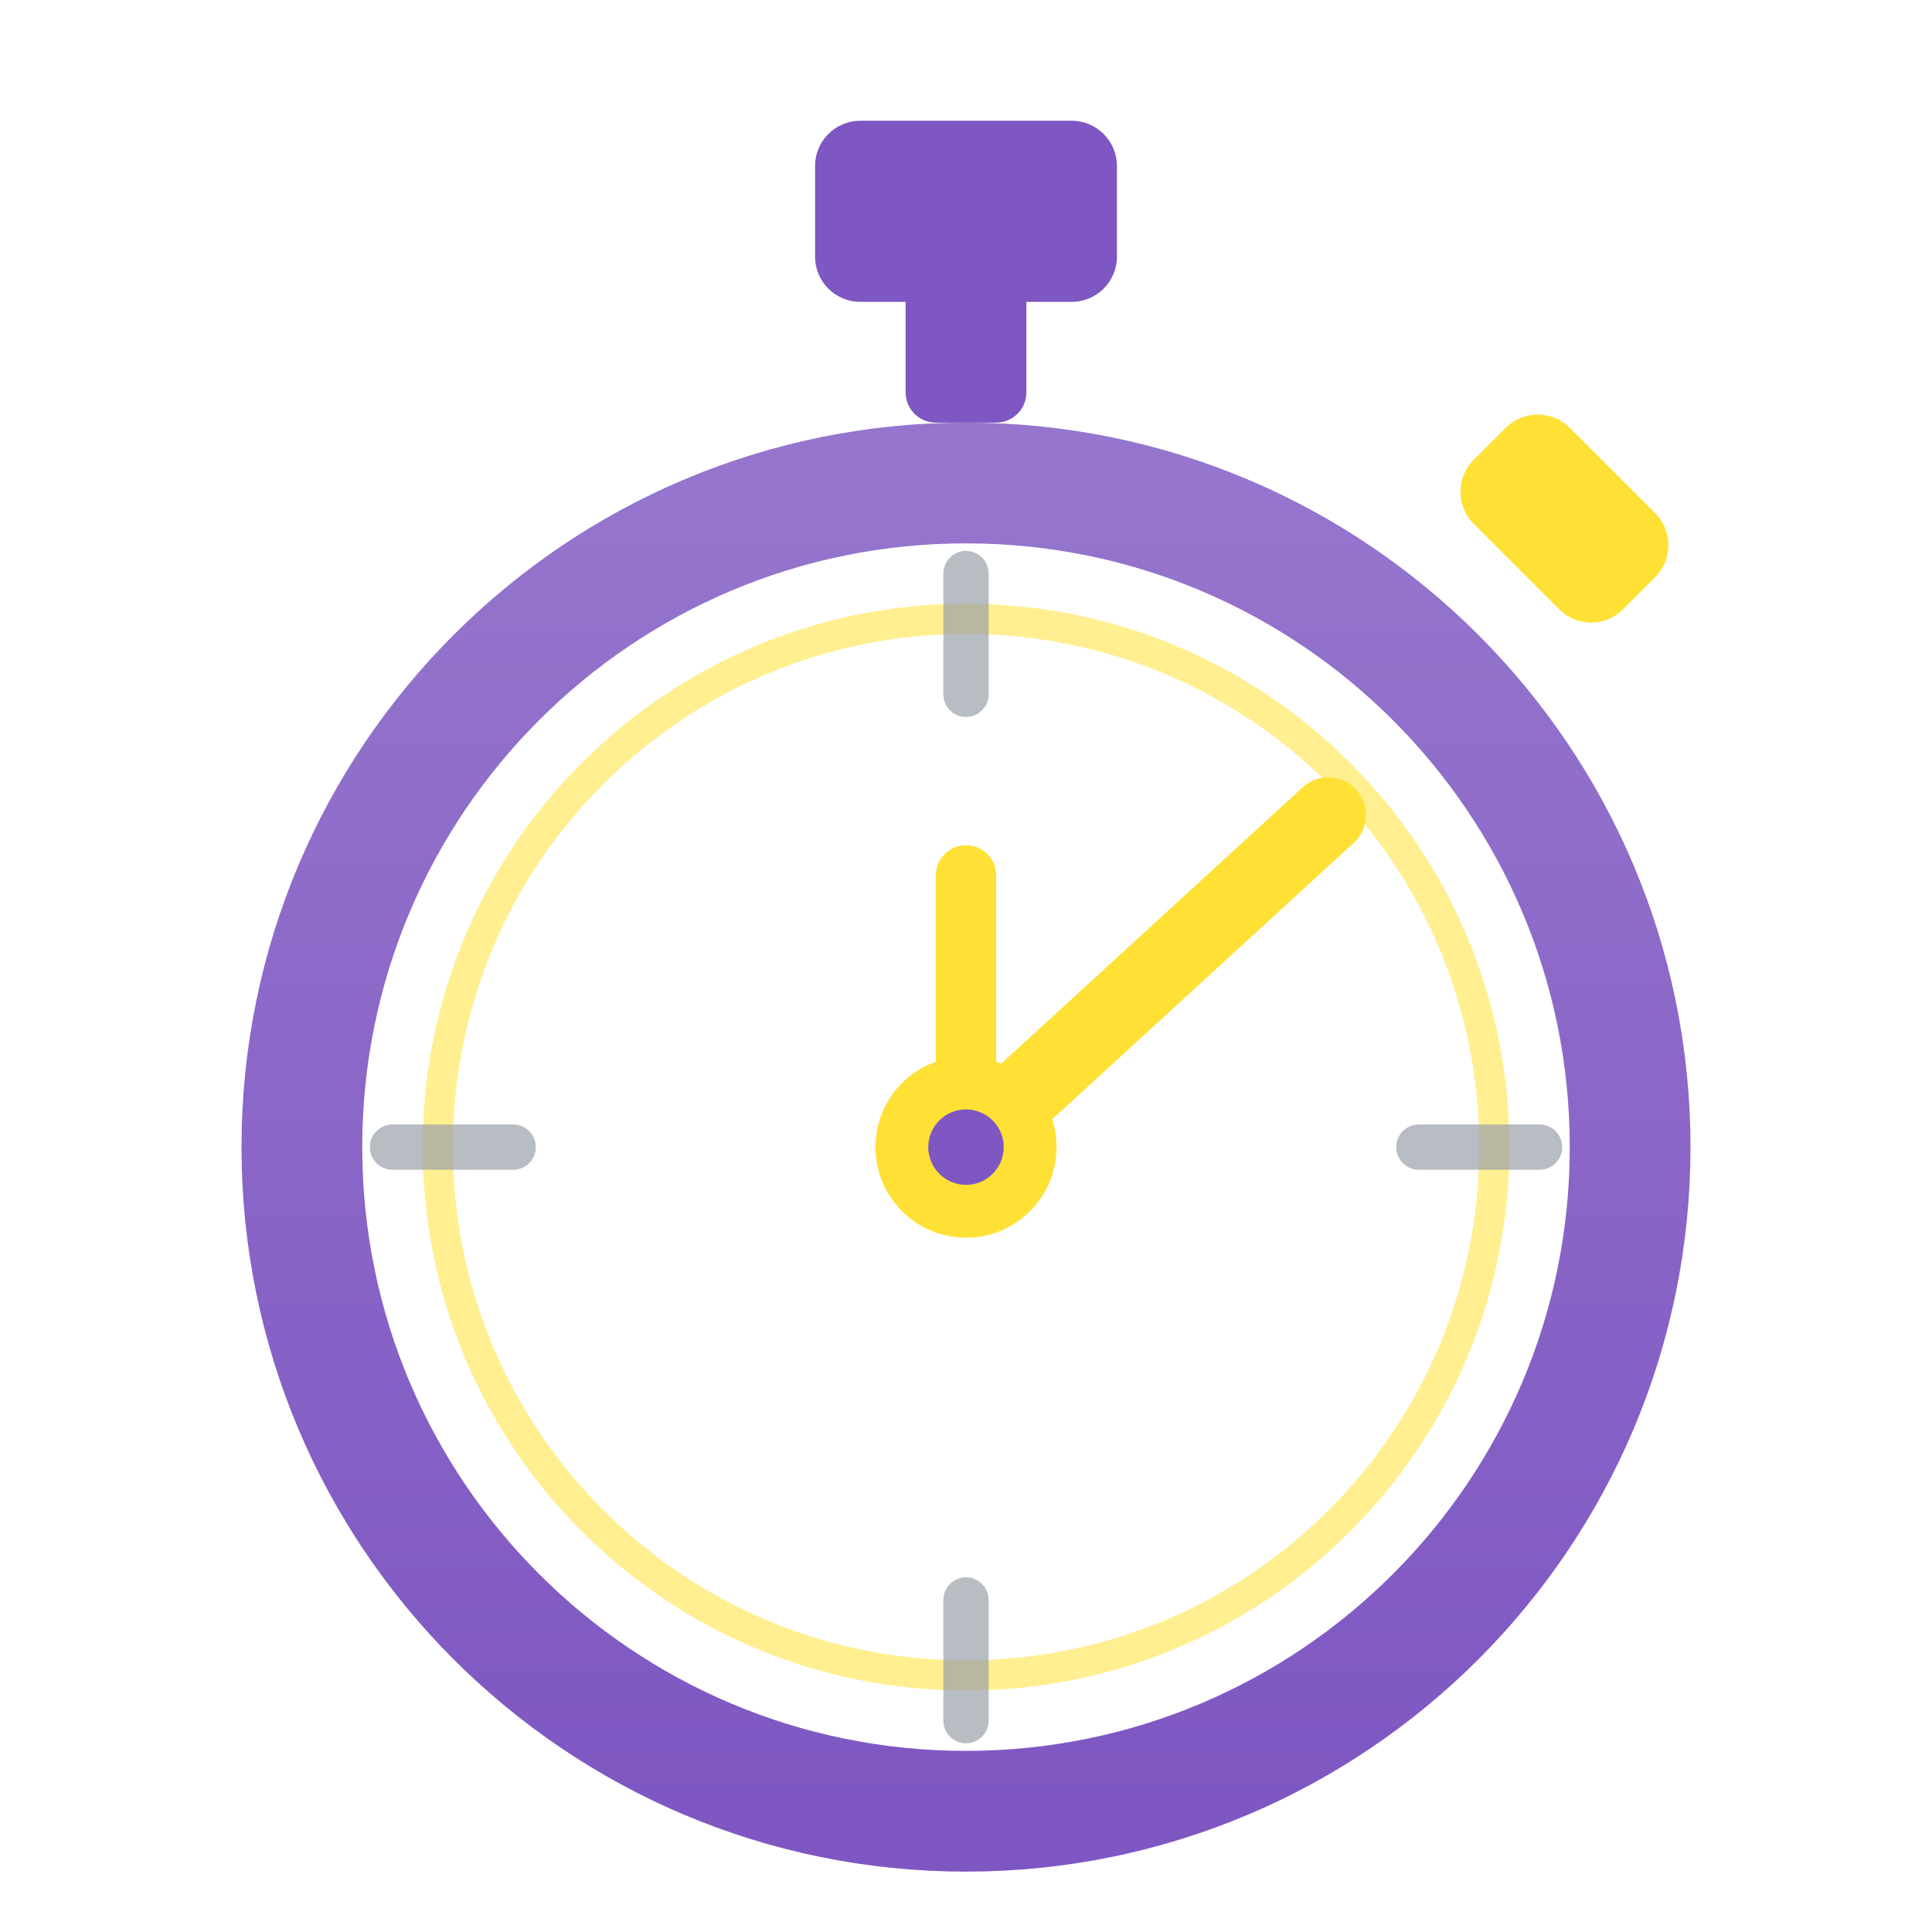
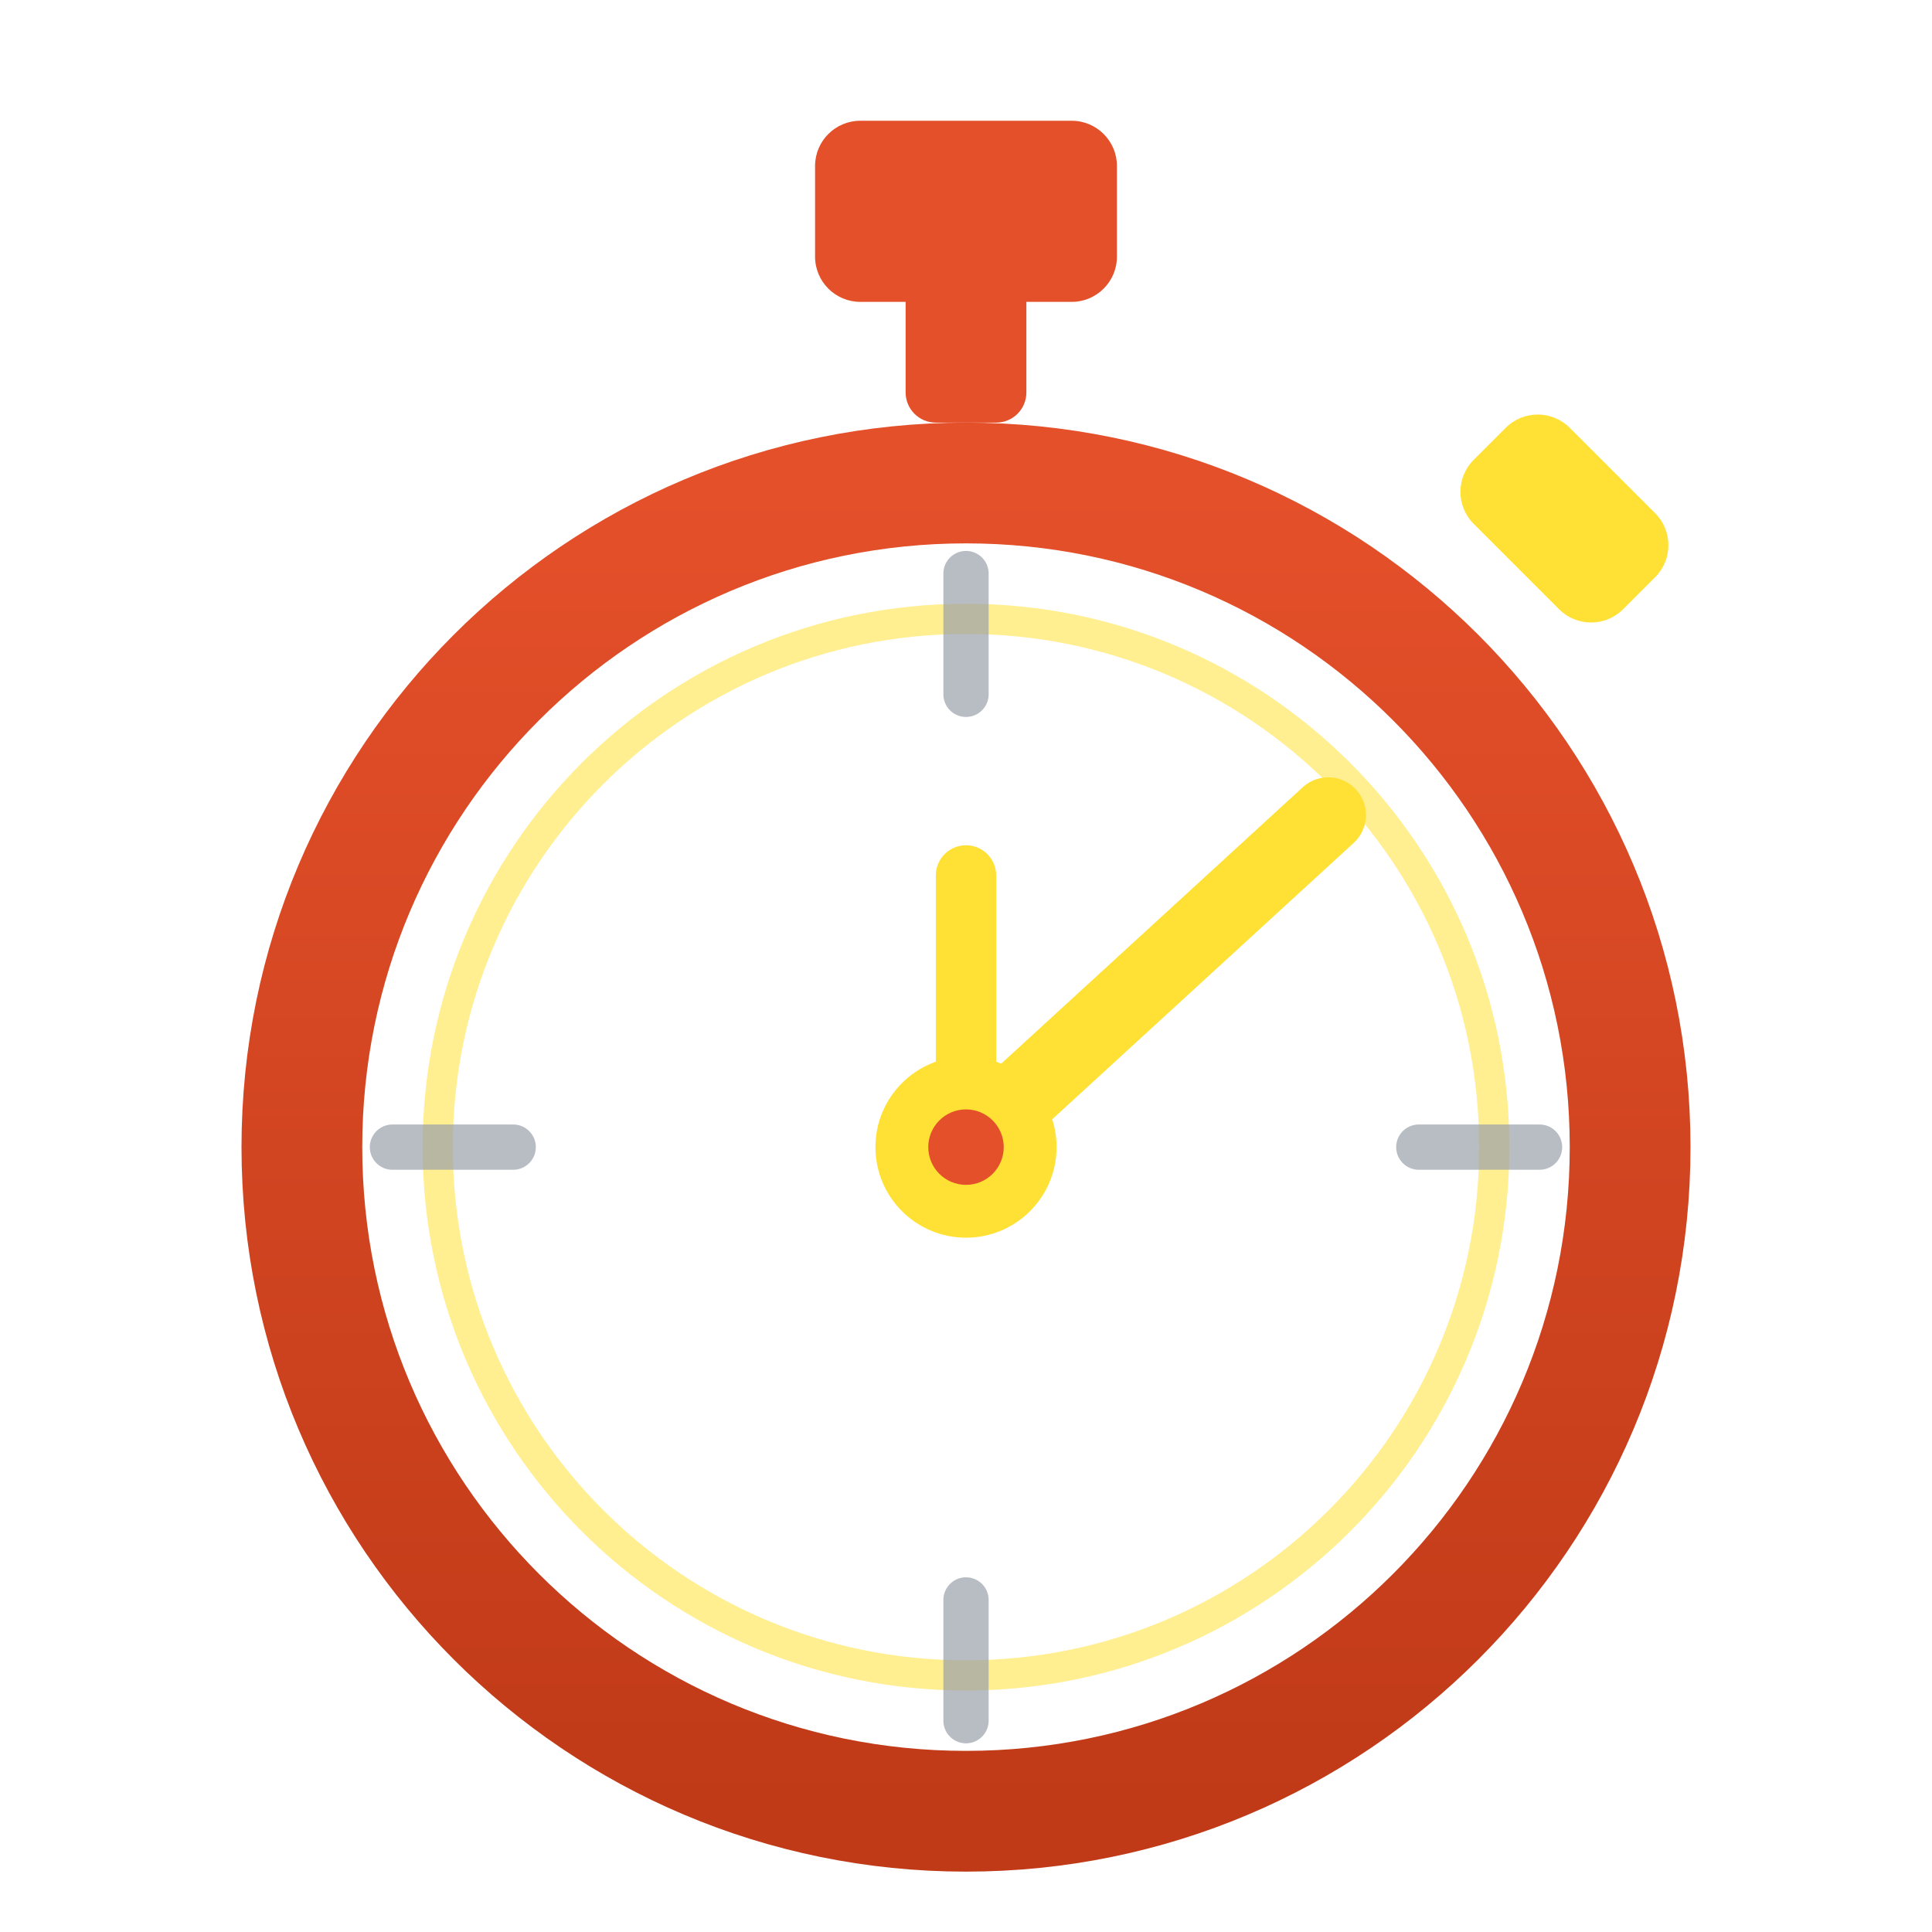
<svg xmlns="http://www.w3.org/2000/svg" viewBox="0 0 128 128" role="img" aria-label="LatencyLab stopwatch">
  <defs>
    <linearGradient id="ll-body" x1="0" y1="0" x2="0" y2="1">
-       <stop offset="0" stop-color="#9575cd" />
-       <stop offset="1" stop-color="#7e57c2" />
+       <stop offset="0" stop-color="#e4502a" />
+       <stop offset="1" stop-color="#c03a18" />
    </linearGradient>
  </defs>
-   <rect x="54" y="8" width="20" height="12" rx="3" fill="#7e57c2" />
-   <rect x="60" y="18" width="8" height="10" rx="2" fill="#7e57c2" />
+   <rect x="54" y="8" width="20" height="12" rx="3" fill="#e4502a" />
+   <rect x="60" y="18" width="8" height="10" rx="2" fill="#e4502a" />
  <rect x="97" y="30" width="14" height="9" rx="3" transform="rotate(45 104 34)" fill="#ffe135" />
  <circle cx="64" cy="76" r="44" fill="none" stroke="url(#ll-body)" stroke-width="8" />
  <circle cx="64" cy="76" r="35" fill="none" stroke="#ffe135" stroke-width="2" opacity="0.55" />
  <g stroke="#9aa0aa" stroke-width="3" stroke-linecap="round" opacity="0.7">
    <line x1="64" y1="38" x2="64" y2="46" />
    <line x1="64" y1="106" x2="64" y2="114" />
    <line x1="26" y1="76" x2="34" y2="76" />
    <line x1="94" y1="76" x2="102" y2="76" />
  </g>
  <line x1="64" y1="76" x2="88" y2="54" stroke="#ffe135" stroke-width="5" stroke-linecap="round" />
  <line x1="64" y1="76" x2="64" y2="58" stroke="#ffe135" stroke-width="4" stroke-linecap="round" />
  <circle cx="64" cy="76" r="6" fill="#ffe135" />
-   <circle cx="64" cy="76" r="2.5" fill="#7e57c2" />
+   <circle cx="64" cy="76" r="2.5" fill="#e4502a" />
</svg>
